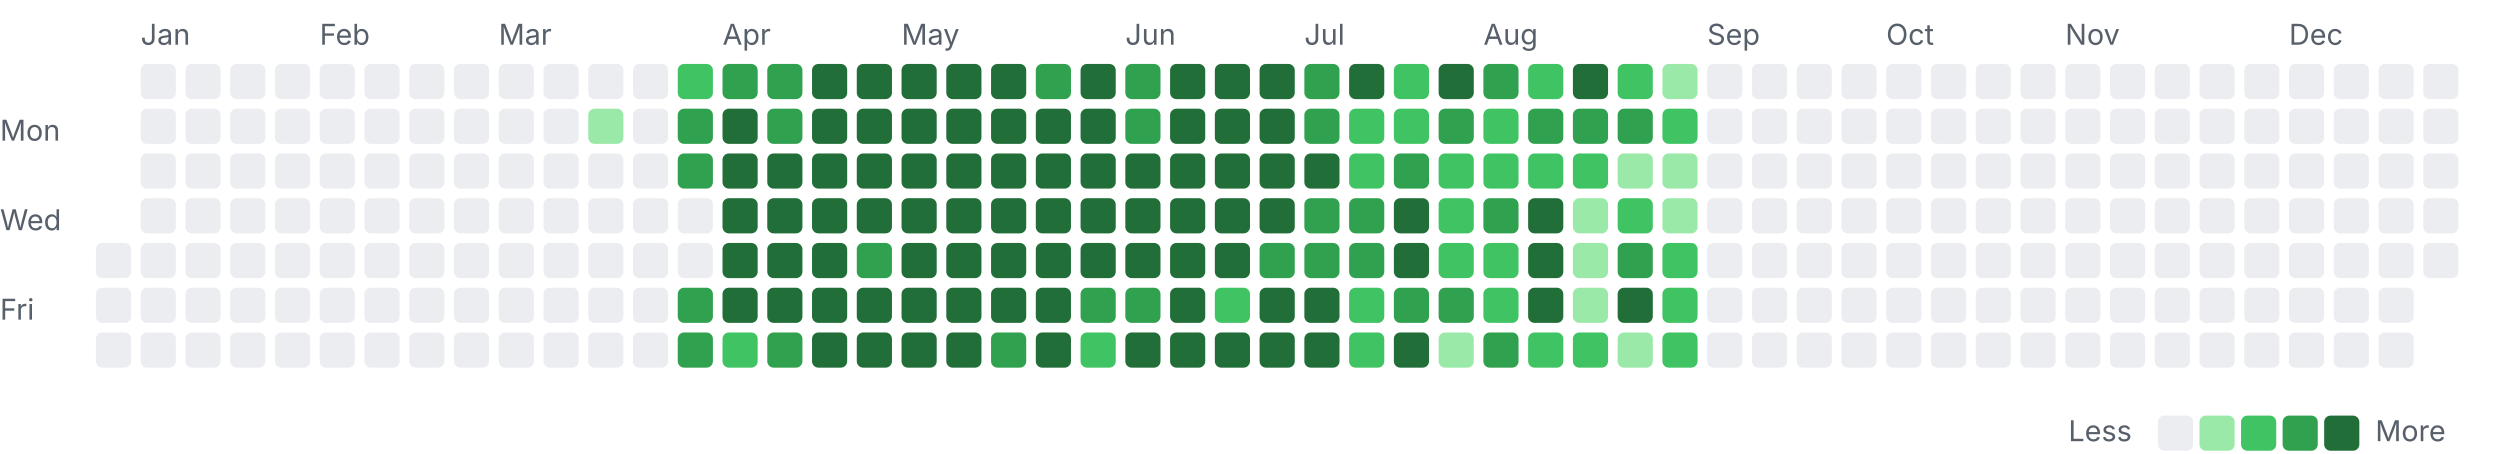
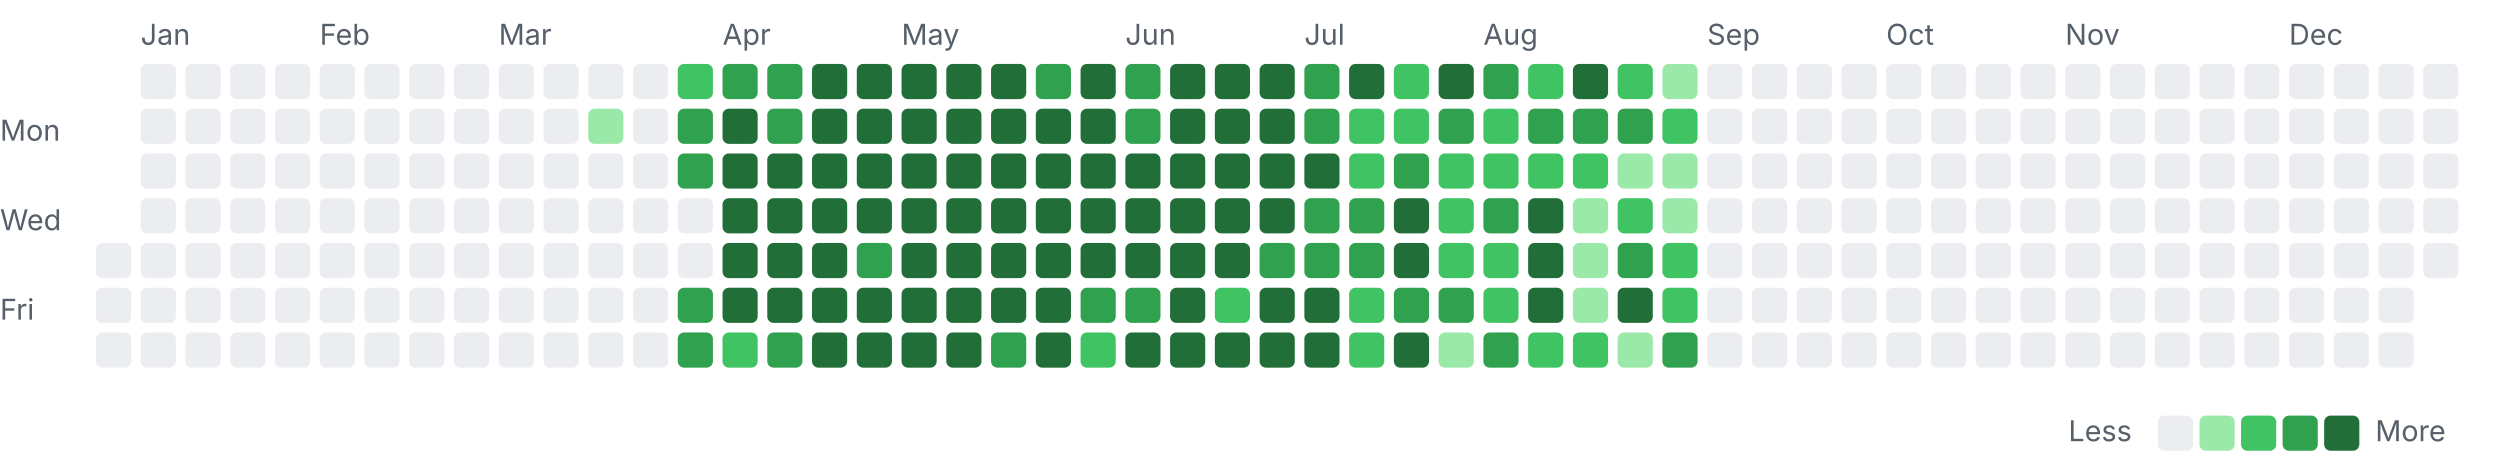
<svg xmlns="http://www.w3.org/2000/svg" width="782" height="142" viewBox="0 0 782 142">
  <style>.l0{fill:#ebedf0}.l1{fill:#9be9a8}.l2{fill:#40c463}.l3{fill:#30a14e}.l4{fill:#216e39} .lbl{fill:#57606a;font:9px -apple-system,Segoe UI,sans-serif}@media(prefers-color-scheme:dark){.l0{fill:#161b22}.l1{fill:#0e4429}.l2{fill:#006d32}.l3{fill:#26a641}.l4{fill:#39d353} .lbl{fill:#8b949e}}</style>
  <text class="lbl" x="44" y="14">Jan</text>
  <text class="lbl" x="100" y="14">Feb</text>
  <text class="lbl" x="156" y="14">Mar</text>
  <text class="lbl" x="226" y="14">Apr</text>
  <text class="lbl" x="282" y="14">May</text>
  <text class="lbl" x="352" y="14">Jun</text>
  <text class="lbl" x="408" y="14">Jul</text>
  <text class="lbl" x="464" y="14">Aug</text>
  <text class="lbl" x="534" y="14">Sep</text>
  <text class="lbl" x="590" y="14">Oct</text>
  <text class="lbl" x="646" y="14">Nov</text>
  <text class="lbl" x="716" y="14">Dec</text>
  <text class="lbl" x="0" y="44">Mon</text>
  <text class="lbl" x="0" y="72">Wed</text>
  <text class="lbl" x="0" y="100">Fri</text>
  <rect class="l0" x="30" y="76" width="11" height="11" rx="2" />
  <rect class="l0" x="30" y="90" width="11" height="11" rx="2" />
  <rect class="l0" x="30" y="104" width="11" height="11" rx="2" />
  <rect class="l0" x="44" y="20" width="11" height="11" rx="2" />
  <rect class="l0" x="44" y="34" width="11" height="11" rx="2" />
  <rect class="l0" x="44" y="48" width="11" height="11" rx="2" />
  <rect class="l0" x="44" y="62" width="11" height="11" rx="2" />
  <rect class="l0" x="44" y="76" width="11" height="11" rx="2" />
  <rect class="l0" x="44" y="90" width="11" height="11" rx="2" />
  <rect class="l0" x="44" y="104" width="11" height="11" rx="2" />
  <rect class="l0" x="58" y="20" width="11" height="11" rx="2" />
  <rect class="l0" x="58" y="34" width="11" height="11" rx="2" />
  <rect class="l0" x="58" y="48" width="11" height="11" rx="2" />
  <rect class="l0" x="58" y="62" width="11" height="11" rx="2" />
  <rect class="l0" x="58" y="76" width="11" height="11" rx="2" />
  <rect class="l0" x="58" y="90" width="11" height="11" rx="2" />
  <rect class="l0" x="58" y="104" width="11" height="11" rx="2" />
  <rect class="l0" x="72" y="20" width="11" height="11" rx="2" />
  <rect class="l0" x="72" y="34" width="11" height="11" rx="2" />
  <rect class="l0" x="72" y="48" width="11" height="11" rx="2" />
  <rect class="l0" x="72" y="62" width="11" height="11" rx="2" />
  <rect class="l0" x="72" y="76" width="11" height="11" rx="2" />
  <rect class="l0" x="72" y="90" width="11" height="11" rx="2" />
  <rect class="l0" x="72" y="104" width="11" height="11" rx="2" />
  <rect class="l0" x="86" y="20" width="11" height="11" rx="2" />
  <rect class="l0" x="86" y="34" width="11" height="11" rx="2" />
  <rect class="l0" x="86" y="48" width="11" height="11" rx="2" />
  <rect class="l0" x="86" y="62" width="11" height="11" rx="2" />
  <rect class="l0" x="86" y="76" width="11" height="11" rx="2" />
  <rect class="l0" x="86" y="90" width="11" height="11" rx="2" />
  <rect class="l0" x="86" y="104" width="11" height="11" rx="2" />
  <rect class="l0" x="100" y="20" width="11" height="11" rx="2" />
  <rect class="l0" x="100" y="34" width="11" height="11" rx="2" />
  <rect class="l0" x="100" y="48" width="11" height="11" rx="2" />
  <rect class="l0" x="100" y="62" width="11" height="11" rx="2" />
  <rect class="l0" x="100" y="76" width="11" height="11" rx="2" />
  <rect class="l0" x="100" y="90" width="11" height="11" rx="2" />
  <rect class="l0" x="100" y="104" width="11" height="11" rx="2" />
  <rect class="l0" x="114" y="20" width="11" height="11" rx="2" />
  <rect class="l0" x="114" y="34" width="11" height="11" rx="2" />
  <rect class="l0" x="114" y="48" width="11" height="11" rx="2" />
  <rect class="l0" x="114" y="62" width="11" height="11" rx="2" />
  <rect class="l0" x="114" y="76" width="11" height="11" rx="2" />
  <rect class="l0" x="114" y="90" width="11" height="11" rx="2" />
  <rect class="l0" x="114" y="104" width="11" height="11" rx="2" />
  <rect class="l0" x="128" y="20" width="11" height="11" rx="2" />
  <rect class="l0" x="128" y="34" width="11" height="11" rx="2" />
  <rect class="l0" x="128" y="48" width="11" height="11" rx="2" />
  <rect class="l0" x="128" y="62" width="11" height="11" rx="2" />
  <rect class="l0" x="128" y="76" width="11" height="11" rx="2" />
  <rect class="l0" x="128" y="90" width="11" height="11" rx="2" />
  <rect class="l0" x="128" y="104" width="11" height="11" rx="2" />
  <rect class="l0" x="142" y="20" width="11" height="11" rx="2" />
  <rect class="l0" x="142" y="34" width="11" height="11" rx="2" />
  <rect class="l0" x="142" y="48" width="11" height="11" rx="2" />
  <rect class="l0" x="142" y="62" width="11" height="11" rx="2" />
  <rect class="l0" x="142" y="76" width="11" height="11" rx="2" />
  <rect class="l0" x="142" y="90" width="11" height="11" rx="2" />
  <rect class="l0" x="142" y="104" width="11" height="11" rx="2" />
  <rect class="l0" x="156" y="20" width="11" height="11" rx="2" />
  <rect class="l0" x="156" y="34" width="11" height="11" rx="2" />
  <rect class="l0" x="156" y="48" width="11" height="11" rx="2" />
  <rect class="l0" x="156" y="62" width="11" height="11" rx="2" />
  <rect class="l0" x="156" y="76" width="11" height="11" rx="2" />
  <rect class="l0" x="156" y="90" width="11" height="11" rx="2" />
  <rect class="l0" x="156" y="104" width="11" height="11" rx="2" />
  <rect class="l0" x="170" y="20" width="11" height="11" rx="2" />
  <rect class="l0" x="170" y="34" width="11" height="11" rx="2" />
  <rect class="l0" x="170" y="48" width="11" height="11" rx="2" />
  <rect class="l0" x="170" y="62" width="11" height="11" rx="2" />
  <rect class="l0" x="170" y="76" width="11" height="11" rx="2" />
  <rect class="l0" x="170" y="90" width="11" height="11" rx="2" />
  <rect class="l0" x="170" y="104" width="11" height="11" rx="2" />
  <rect class="l0" x="184" y="20" width="11" height="11" rx="2" />
  <rect class="l1" x="184" y="34" width="11" height="11" rx="2" />
  <rect class="l0" x="184" y="48" width="11" height="11" rx="2" />
  <rect class="l0" x="184" y="62" width="11" height="11" rx="2" />
  <rect class="l0" x="184" y="76" width="11" height="11" rx="2" />
  <rect class="l0" x="184" y="90" width="11" height="11" rx="2" />
  <rect class="l0" x="184" y="104" width="11" height="11" rx="2" />
  <rect class="l0" x="198" y="20" width="11" height="11" rx="2" />
  <rect class="l0" x="198" y="34" width="11" height="11" rx="2" />
  <rect class="l0" x="198" y="48" width="11" height="11" rx="2" />
  <rect class="l0" x="198" y="62" width="11" height="11" rx="2" />
  <rect class="l0" x="198" y="76" width="11" height="11" rx="2" />
  <rect class="l0" x="198" y="90" width="11" height="11" rx="2" />
  <rect class="l0" x="198" y="104" width="11" height="11" rx="2" />
  <rect class="l2" x="212" y="20" width="11" height="11" rx="2" />
  <rect class="l3" x="212" y="34" width="11" height="11" rx="2" />
  <rect class="l3" x="212" y="48" width="11" height="11" rx="2" />
  <rect class="l0" x="212" y="62" width="11" height="11" rx="2" />
  <rect class="l0" x="212" y="76" width="11" height="11" rx="2" />
  <rect class="l3" x="212" y="90" width="11" height="11" rx="2" />
  <rect class="l3" x="212" y="104" width="11" height="11" rx="2" />
  <rect class="l3" x="226" y="20" width="11" height="11" rx="2" />
  <rect class="l4" x="226" y="34" width="11" height="11" rx="2" />
  <rect class="l4" x="226" y="48" width="11" height="11" rx="2" />
  <rect class="l4" x="226" y="62" width="11" height="11" rx="2" />
  <rect class="l4" x="226" y="76" width="11" height="11" rx="2" />
  <rect class="l4" x="226" y="90" width="11" height="11" rx="2" />
  <rect class="l2" x="226" y="104" width="11" height="11" rx="2" />
  <rect class="l3" x="240" y="20" width="11" height="11" rx="2" />
  <rect class="l3" x="240" y="34" width="11" height="11" rx="2" />
  <rect class="l4" x="240" y="48" width="11" height="11" rx="2" />
  <rect class="l4" x="240" y="62" width="11" height="11" rx="2" />
  <rect class="l4" x="240" y="76" width="11" height="11" rx="2" />
  <rect class="l4" x="240" y="90" width="11" height="11" rx="2" />
  <rect class="l3" x="240" y="104" width="11" height="11" rx="2" />
  <rect class="l4" x="254" y="20" width="11" height="11" rx="2" />
  <rect class="l4" x="254" y="34" width="11" height="11" rx="2" />
  <rect class="l4" x="254" y="48" width="11" height="11" rx="2" />
  <rect class="l4" x="254" y="62" width="11" height="11" rx="2" />
  <rect class="l4" x="254" y="76" width="11" height="11" rx="2" />
  <rect class="l4" x="254" y="90" width="11" height="11" rx="2" />
  <rect class="l4" x="254" y="104" width="11" height="11" rx="2" />
  <rect class="l4" x="268" y="20" width="11" height="11" rx="2" />
  <rect class="l4" x="268" y="34" width="11" height="11" rx="2" />
  <rect class="l4" x="268" y="48" width="11" height="11" rx="2" />
  <rect class="l4" x="268" y="62" width="11" height="11" rx="2" />
  <rect class="l3" x="268" y="76" width="11" height="11" rx="2" />
  <rect class="l4" x="268" y="90" width="11" height="11" rx="2" />
  <rect class="l4" x="268" y="104" width="11" height="11" rx="2" />
  <rect class="l4" x="282" y="20" width="11" height="11" rx="2" />
  <rect class="l4" x="282" y="34" width="11" height="11" rx="2" />
  <rect class="l4" x="282" y="48" width="11" height="11" rx="2" />
  <rect class="l4" x="282" y="62" width="11" height="11" rx="2" />
  <rect class="l4" x="282" y="76" width="11" height="11" rx="2" />
  <rect class="l4" x="282" y="90" width="11" height="11" rx="2" />
  <rect class="l4" x="282" y="104" width="11" height="11" rx="2" />
  <rect class="l4" x="296" y="20" width="11" height="11" rx="2" />
  <rect class="l4" x="296" y="34" width="11" height="11" rx="2" />
  <rect class="l4" x="296" y="48" width="11" height="11" rx="2" />
  <rect class="l4" x="296" y="62" width="11" height="11" rx="2" />
  <rect class="l4" x="296" y="76" width="11" height="11" rx="2" />
  <rect class="l4" x="296" y="90" width="11" height="11" rx="2" />
  <rect class="l4" x="296" y="104" width="11" height="11" rx="2" />
  <rect class="l4" x="310" y="20" width="11" height="11" rx="2" />
  <rect class="l4" x="310" y="34" width="11" height="11" rx="2" />
  <rect class="l4" x="310" y="48" width="11" height="11" rx="2" />
  <rect class="l4" x="310" y="62" width="11" height="11" rx="2" />
  <rect class="l4" x="310" y="76" width="11" height="11" rx="2" />
  <rect class="l4" x="310" y="90" width="11" height="11" rx="2" />
  <rect class="l3" x="310" y="104" width="11" height="11" rx="2" />
  <rect class="l3" x="324" y="20" width="11" height="11" rx="2" />
  <rect class="l4" x="324" y="34" width="11" height="11" rx="2" />
  <rect class="l4" x="324" y="48" width="11" height="11" rx="2" />
  <rect class="l4" x="324" y="62" width="11" height="11" rx="2" />
  <rect class="l4" x="324" y="76" width="11" height="11" rx="2" />
  <rect class="l4" x="324" y="90" width="11" height="11" rx="2" />
  <rect class="l4" x="324" y="104" width="11" height="11" rx="2" />
  <rect class="l4" x="338" y="20" width="11" height="11" rx="2" />
  <rect class="l4" x="338" y="34" width="11" height="11" rx="2" />
  <rect class="l4" x="338" y="48" width="11" height="11" rx="2" />
  <rect class="l4" x="338" y="62" width="11" height="11" rx="2" />
  <rect class="l4" x="338" y="76" width="11" height="11" rx="2" />
  <rect class="l3" x="338" y="90" width="11" height="11" rx="2" />
  <rect class="l2" x="338" y="104" width="11" height="11" rx="2" />
  <rect class="l3" x="352" y="20" width="11" height="11" rx="2" />
  <rect class="l3" x="352" y="34" width="11" height="11" rx="2" />
  <rect class="l4" x="352" y="48" width="11" height="11" rx="2" />
  <rect class="l4" x="352" y="62" width="11" height="11" rx="2" />
  <rect class="l4" x="352" y="76" width="11" height="11" rx="2" />
  <rect class="l3" x="352" y="90" width="11" height="11" rx="2" />
  <rect class="l4" x="352" y="104" width="11" height="11" rx="2" />
  <rect class="l4" x="366" y="20" width="11" height="11" rx="2" />
  <rect class="l4" x="366" y="34" width="11" height="11" rx="2" />
  <rect class="l4" x="366" y="48" width="11" height="11" rx="2" />
  <rect class="l4" x="366" y="62" width="11" height="11" rx="2" />
  <rect class="l4" x="366" y="76" width="11" height="11" rx="2" />
  <rect class="l4" x="366" y="90" width="11" height="11" rx="2" />
  <rect class="l4" x="366" y="104" width="11" height="11" rx="2" />
  <rect class="l4" x="380" y="20" width="11" height="11" rx="2" />
  <rect class="l4" x="380" y="34" width="11" height="11" rx="2" />
  <rect class="l4" x="380" y="48" width="11" height="11" rx="2" />
  <rect class="l4" x="380" y="62" width="11" height="11" rx="2" />
  <rect class="l4" x="380" y="76" width="11" height="11" rx="2" />
  <rect class="l2" x="380" y="90" width="11" height="11" rx="2" />
  <rect class="l4" x="380" y="104" width="11" height="11" rx="2" />
  <rect class="l4" x="394" y="20" width="11" height="11" rx="2" />
  <rect class="l4" x="394" y="34" width="11" height="11" rx="2" />
  <rect class="l4" x="394" y="48" width="11" height="11" rx="2" />
  <rect class="l4" x="394" y="62" width="11" height="11" rx="2" />
  <rect class="l3" x="394" y="76" width="11" height="11" rx="2" />
  <rect class="l4" x="394" y="90" width="11" height="11" rx="2" />
  <rect class="l4" x="394" y="104" width="11" height="11" rx="2" />
  <rect class="l3" x="408" y="20" width="11" height="11" rx="2" />
  <rect class="l3" x="408" y="34" width="11" height="11" rx="2" />
  <rect class="l4" x="408" y="48" width="11" height="11" rx="2" />
  <rect class="l3" x="408" y="62" width="11" height="11" rx="2" />
  <rect class="l3" x="408" y="76" width="11" height="11" rx="2" />
  <rect class="l4" x="408" y="90" width="11" height="11" rx="2" />
  <rect class="l4" x="408" y="104" width="11" height="11" rx="2" />
  <rect class="l4" x="422" y="20" width="11" height="11" rx="2" />
  <rect class="l2" x="422" y="34" width="11" height="11" rx="2" />
  <rect class="l2" x="422" y="48" width="11" height="11" rx="2" />
  <rect class="l3" x="422" y="62" width="11" height="11" rx="2" />
  <rect class="l3" x="422" y="76" width="11" height="11" rx="2" />
  <rect class="l2" x="422" y="90" width="11" height="11" rx="2" />
  <rect class="l2" x="422" y="104" width="11" height="11" rx="2" />
  <rect class="l2" x="436" y="20" width="11" height="11" rx="2" />
  <rect class="l2" x="436" y="34" width="11" height="11" rx="2" />
  <rect class="l3" x="436" y="48" width="11" height="11" rx="2" />
  <rect class="l4" x="436" y="62" width="11" height="11" rx="2" />
  <rect class="l4" x="436" y="76" width="11" height="11" rx="2" />
  <rect class="l3" x="436" y="90" width="11" height="11" rx="2" />
  <rect class="l4" x="436" y="104" width="11" height="11" rx="2" />
  <rect class="l4" x="450" y="20" width="11" height="11" rx="2" />
  <rect class="l3" x="450" y="34" width="11" height="11" rx="2" />
  <rect class="l2" x="450" y="48" width="11" height="11" rx="2" />
  <rect class="l2" x="450" y="62" width="11" height="11" rx="2" />
  <rect class="l2" x="450" y="76" width="11" height="11" rx="2" />
  <rect class="l3" x="450" y="90" width="11" height="11" rx="2" />
  <rect class="l1" x="450" y="104" width="11" height="11" rx="2" />
  <rect class="l3" x="464" y="20" width="11" height="11" rx="2" />
  <rect class="l2" x="464" y="34" width="11" height="11" rx="2" />
  <rect class="l2" x="464" y="48" width="11" height="11" rx="2" />
  <rect class="l3" x="464" y="62" width="11" height="11" rx="2" />
  <rect class="l2" x="464" y="76" width="11" height="11" rx="2" />
  <rect class="l2" x="464" y="90" width="11" height="11" rx="2" />
  <rect class="l3" x="464" y="104" width="11" height="11" rx="2" />
  <rect class="l2" x="478" y="20" width="11" height="11" rx="2" />
  <rect class="l3" x="478" y="34" width="11" height="11" rx="2" />
  <rect class="l2" x="478" y="48" width="11" height="11" rx="2" />
  <rect class="l4" x="478" y="62" width="11" height="11" rx="2" />
  <rect class="l4" x="478" y="76" width="11" height="11" rx="2" />
  <rect class="l4" x="478" y="90" width="11" height="11" rx="2" />
  <rect class="l2" x="478" y="104" width="11" height="11" rx="2" />
  <rect class="l4" x="492" y="20" width="11" height="11" rx="2" />
  <rect class="l3" x="492" y="34" width="11" height="11" rx="2" />
  <rect class="l2" x="492" y="48" width="11" height="11" rx="2" />
  <rect class="l1" x="492" y="62" width="11" height="11" rx="2" />
  <rect class="l1" x="492" y="76" width="11" height="11" rx="2" />
  <rect class="l1" x="492" y="90" width="11" height="11" rx="2" />
  <rect class="l2" x="492" y="104" width="11" height="11" rx="2" />
  <rect class="l2" x="506" y="20" width="11" height="11" rx="2" />
  <rect class="l3" x="506" y="34" width="11" height="11" rx="2" />
  <rect class="l1" x="506" y="48" width="11" height="11" rx="2" />
  <rect class="l2" x="506" y="62" width="11" height="11" rx="2" />
  <rect class="l3" x="506" y="76" width="11" height="11" rx="2" />
  <rect class="l4" x="506" y="90" width="11" height="11" rx="2" />
  <rect class="l1" x="506" y="104" width="11" height="11" rx="2" />
  <rect class="l1" x="520" y="20" width="11" height="11" rx="2" />
  <rect class="l2" x="520" y="34" width="11" height="11" rx="2" />
  <rect class="l1" x="520" y="48" width="11" height="11" rx="2" />
  <rect class="l1" x="520" y="62" width="11" height="11" rx="2" />
  <rect class="l2" x="520" y="76" width="11" height="11" rx="2" />
  <rect class="l2" x="520" y="90" width="11" height="11" rx="2" />
-   <rect class="l2" x="520" y="104" width="11" height="11" rx="2" />
+   <rect class="l3" x="520" y="104" width="11" height="11" rx="2" />
  <rect class="l0" x="534" y="20" width="11" height="11" rx="2" />
  <rect class="l0" x="534" y="34" width="11" height="11" rx="2" />
  <rect class="l0" x="534" y="48" width="11" height="11" rx="2" />
  <rect class="l0" x="534" y="62" width="11" height="11" rx="2" />
  <rect class="l0" x="534" y="76" width="11" height="11" rx="2" />
  <rect class="l0" x="534" y="90" width="11" height="11" rx="2" />
  <rect class="l0" x="534" y="104" width="11" height="11" rx="2" />
  <rect class="l0" x="548" y="20" width="11" height="11" rx="2" />
  <rect class="l0" x="548" y="34" width="11" height="11" rx="2" />
  <rect class="l0" x="548" y="48" width="11" height="11" rx="2" />
  <rect class="l0" x="548" y="62" width="11" height="11" rx="2" />
  <rect class="l0" x="548" y="76" width="11" height="11" rx="2" />
  <rect class="l0" x="548" y="90" width="11" height="11" rx="2" />
  <rect class="l0" x="548" y="104" width="11" height="11" rx="2" />
  <rect class="l0" x="562" y="20" width="11" height="11" rx="2" />
  <rect class="l0" x="562" y="34" width="11" height="11" rx="2" />
  <rect class="l0" x="562" y="48" width="11" height="11" rx="2" />
  <rect class="l0" x="562" y="62" width="11" height="11" rx="2" />
  <rect class="l0" x="562" y="76" width="11" height="11" rx="2" />
  <rect class="l0" x="562" y="90" width="11" height="11" rx="2" />
  <rect class="l0" x="562" y="104" width="11" height="11" rx="2" />
  <rect class="l0" x="576" y="20" width="11" height="11" rx="2" />
  <rect class="l0" x="576" y="34" width="11" height="11" rx="2" />
  <rect class="l0" x="576" y="48" width="11" height="11" rx="2" />
  <rect class="l0" x="576" y="62" width="11" height="11" rx="2" />
  <rect class="l0" x="576" y="76" width="11" height="11" rx="2" />
  <rect class="l0" x="576" y="90" width="11" height="11" rx="2" />
  <rect class="l0" x="576" y="104" width="11" height="11" rx="2" />
  <rect class="l0" x="590" y="20" width="11" height="11" rx="2" />
  <rect class="l0" x="590" y="34" width="11" height="11" rx="2" />
  <rect class="l0" x="590" y="48" width="11" height="11" rx="2" />
  <rect class="l0" x="590" y="62" width="11" height="11" rx="2" />
  <rect class="l0" x="590" y="76" width="11" height="11" rx="2" />
  <rect class="l0" x="590" y="90" width="11" height="11" rx="2" />
  <rect class="l0" x="590" y="104" width="11" height="11" rx="2" />
  <rect class="l0" x="604" y="20" width="11" height="11" rx="2" />
  <rect class="l0" x="604" y="34" width="11" height="11" rx="2" />
  <rect class="l0" x="604" y="48" width="11" height="11" rx="2" />
  <rect class="l0" x="604" y="62" width="11" height="11" rx="2" />
  <rect class="l0" x="604" y="76" width="11" height="11" rx="2" />
  <rect class="l0" x="604" y="90" width="11" height="11" rx="2" />
  <rect class="l0" x="604" y="104" width="11" height="11" rx="2" />
  <rect class="l0" x="618" y="20" width="11" height="11" rx="2" />
  <rect class="l0" x="618" y="34" width="11" height="11" rx="2" />
  <rect class="l0" x="618" y="48" width="11" height="11" rx="2" />
  <rect class="l0" x="618" y="62" width="11" height="11" rx="2" />
  <rect class="l0" x="618" y="76" width="11" height="11" rx="2" />
  <rect class="l0" x="618" y="90" width="11" height="11" rx="2" />
  <rect class="l0" x="618" y="104" width="11" height="11" rx="2" />
  <rect class="l0" x="632" y="20" width="11" height="11" rx="2" />
  <rect class="l0" x="632" y="34" width="11" height="11" rx="2" />
  <rect class="l0" x="632" y="48" width="11" height="11" rx="2" />
  <rect class="l0" x="632" y="62" width="11" height="11" rx="2" />
  <rect class="l0" x="632" y="76" width="11" height="11" rx="2" />
  <rect class="l0" x="632" y="90" width="11" height="11" rx="2" />
  <rect class="l0" x="632" y="104" width="11" height="11" rx="2" />
  <rect class="l0" x="646" y="20" width="11" height="11" rx="2" />
  <rect class="l0" x="646" y="34" width="11" height="11" rx="2" />
  <rect class="l0" x="646" y="48" width="11" height="11" rx="2" />
  <rect class="l0" x="646" y="62" width="11" height="11" rx="2" />
  <rect class="l0" x="646" y="76" width="11" height="11" rx="2" />
  <rect class="l0" x="646" y="90" width="11" height="11" rx="2" />
  <rect class="l0" x="646" y="104" width="11" height="11" rx="2" />
  <rect class="l0" x="660" y="20" width="11" height="11" rx="2" />
  <rect class="l0" x="660" y="34" width="11" height="11" rx="2" />
  <rect class="l0" x="660" y="48" width="11" height="11" rx="2" />
  <rect class="l0" x="660" y="62" width="11" height="11" rx="2" />
  <rect class="l0" x="660" y="76" width="11" height="11" rx="2" />
  <rect class="l0" x="660" y="90" width="11" height="11" rx="2" />
  <rect class="l0" x="660" y="104" width="11" height="11" rx="2" />
  <rect class="l0" x="674" y="20" width="11" height="11" rx="2" />
  <rect class="l0" x="674" y="34" width="11" height="11" rx="2" />
  <rect class="l0" x="674" y="48" width="11" height="11" rx="2" />
  <rect class="l0" x="674" y="62" width="11" height="11" rx="2" />
  <rect class="l0" x="674" y="76" width="11" height="11" rx="2" />
  <rect class="l0" x="674" y="90" width="11" height="11" rx="2" />
  <rect class="l0" x="674" y="104" width="11" height="11" rx="2" />
  <rect class="l0" x="688" y="20" width="11" height="11" rx="2" />
  <rect class="l0" x="688" y="34" width="11" height="11" rx="2" />
  <rect class="l0" x="688" y="48" width="11" height="11" rx="2" />
  <rect class="l0" x="688" y="62" width="11" height="11" rx="2" />
  <rect class="l0" x="688" y="76" width="11" height="11" rx="2" />
  <rect class="l0" x="688" y="90" width="11" height="11" rx="2" />
  <rect class="l0" x="688" y="104" width="11" height="11" rx="2" />
  <rect class="l0" x="702" y="20" width="11" height="11" rx="2" />
  <rect class="l0" x="702" y="34" width="11" height="11" rx="2" />
  <rect class="l0" x="702" y="48" width="11" height="11" rx="2" />
  <rect class="l0" x="702" y="62" width="11" height="11" rx="2" />
  <rect class="l0" x="702" y="76" width="11" height="11" rx="2" />
  <rect class="l0" x="702" y="90" width="11" height="11" rx="2" />
  <rect class="l0" x="702" y="104" width="11" height="11" rx="2" />
  <rect class="l0" x="716" y="20" width="11" height="11" rx="2" />
  <rect class="l0" x="716" y="34" width="11" height="11" rx="2" />
  <rect class="l0" x="716" y="48" width="11" height="11" rx="2" />
  <rect class="l0" x="716" y="62" width="11" height="11" rx="2" />
  <rect class="l0" x="716" y="76" width="11" height="11" rx="2" />
  <rect class="l0" x="716" y="90" width="11" height="11" rx="2" />
  <rect class="l0" x="716" y="104" width="11" height="11" rx="2" />
  <rect class="l0" x="730" y="20" width="11" height="11" rx="2" />
  <rect class="l0" x="730" y="34" width="11" height="11" rx="2" />
  <rect class="l0" x="730" y="48" width="11" height="11" rx="2" />
  <rect class="l0" x="730" y="62" width="11" height="11" rx="2" />
  <rect class="l0" x="730" y="76" width="11" height="11" rx="2" />
  <rect class="l0" x="730" y="90" width="11" height="11" rx="2" />
  <rect class="l0" x="730" y="104" width="11" height="11" rx="2" />
  <rect class="l0" x="744" y="20" width="11" height="11" rx="2" />
  <rect class="l0" x="744" y="34" width="11" height="11" rx="2" />
  <rect class="l0" x="744" y="48" width="11" height="11" rx="2" />
  <rect class="l0" x="744" y="62" width="11" height="11" rx="2" />
  <rect class="l0" x="744" y="76" width="11" height="11" rx="2" />
  <rect class="l0" x="744" y="90" width="11" height="11" rx="2" />
  <rect class="l0" x="744" y="104" width="11" height="11" rx="2" />
  <rect class="l0" x="758" y="20" width="11" height="11" rx="2" />
  <rect class="l0" x="758" y="34" width="11" height="11" rx="2" />
  <rect class="l0" x="758" y="48" width="11" height="11" rx="2" />
  <rect class="l0" x="758" y="62" width="11" height="11" rx="2" />
  <rect class="l0" x="758" y="76" width="11" height="11" rx="2" />
  <text class="lbl" x="647" y="138">Less</text>
  <rect class="l0" x="675" y="130" width="11" height="11" rx="2" />
  <rect class="l1" x="688" y="130" width="11" height="11" rx="2" />
  <rect class="l2" x="701" y="130" width="11" height="11" rx="2" />
  <rect class="l3" x="714" y="130" width="11" height="11" rx="2" />
  <rect class="l4" x="727" y="130" width="11" height="11" rx="2" />
  <text class="lbl" x="743" y="138">More</text>
</svg>
